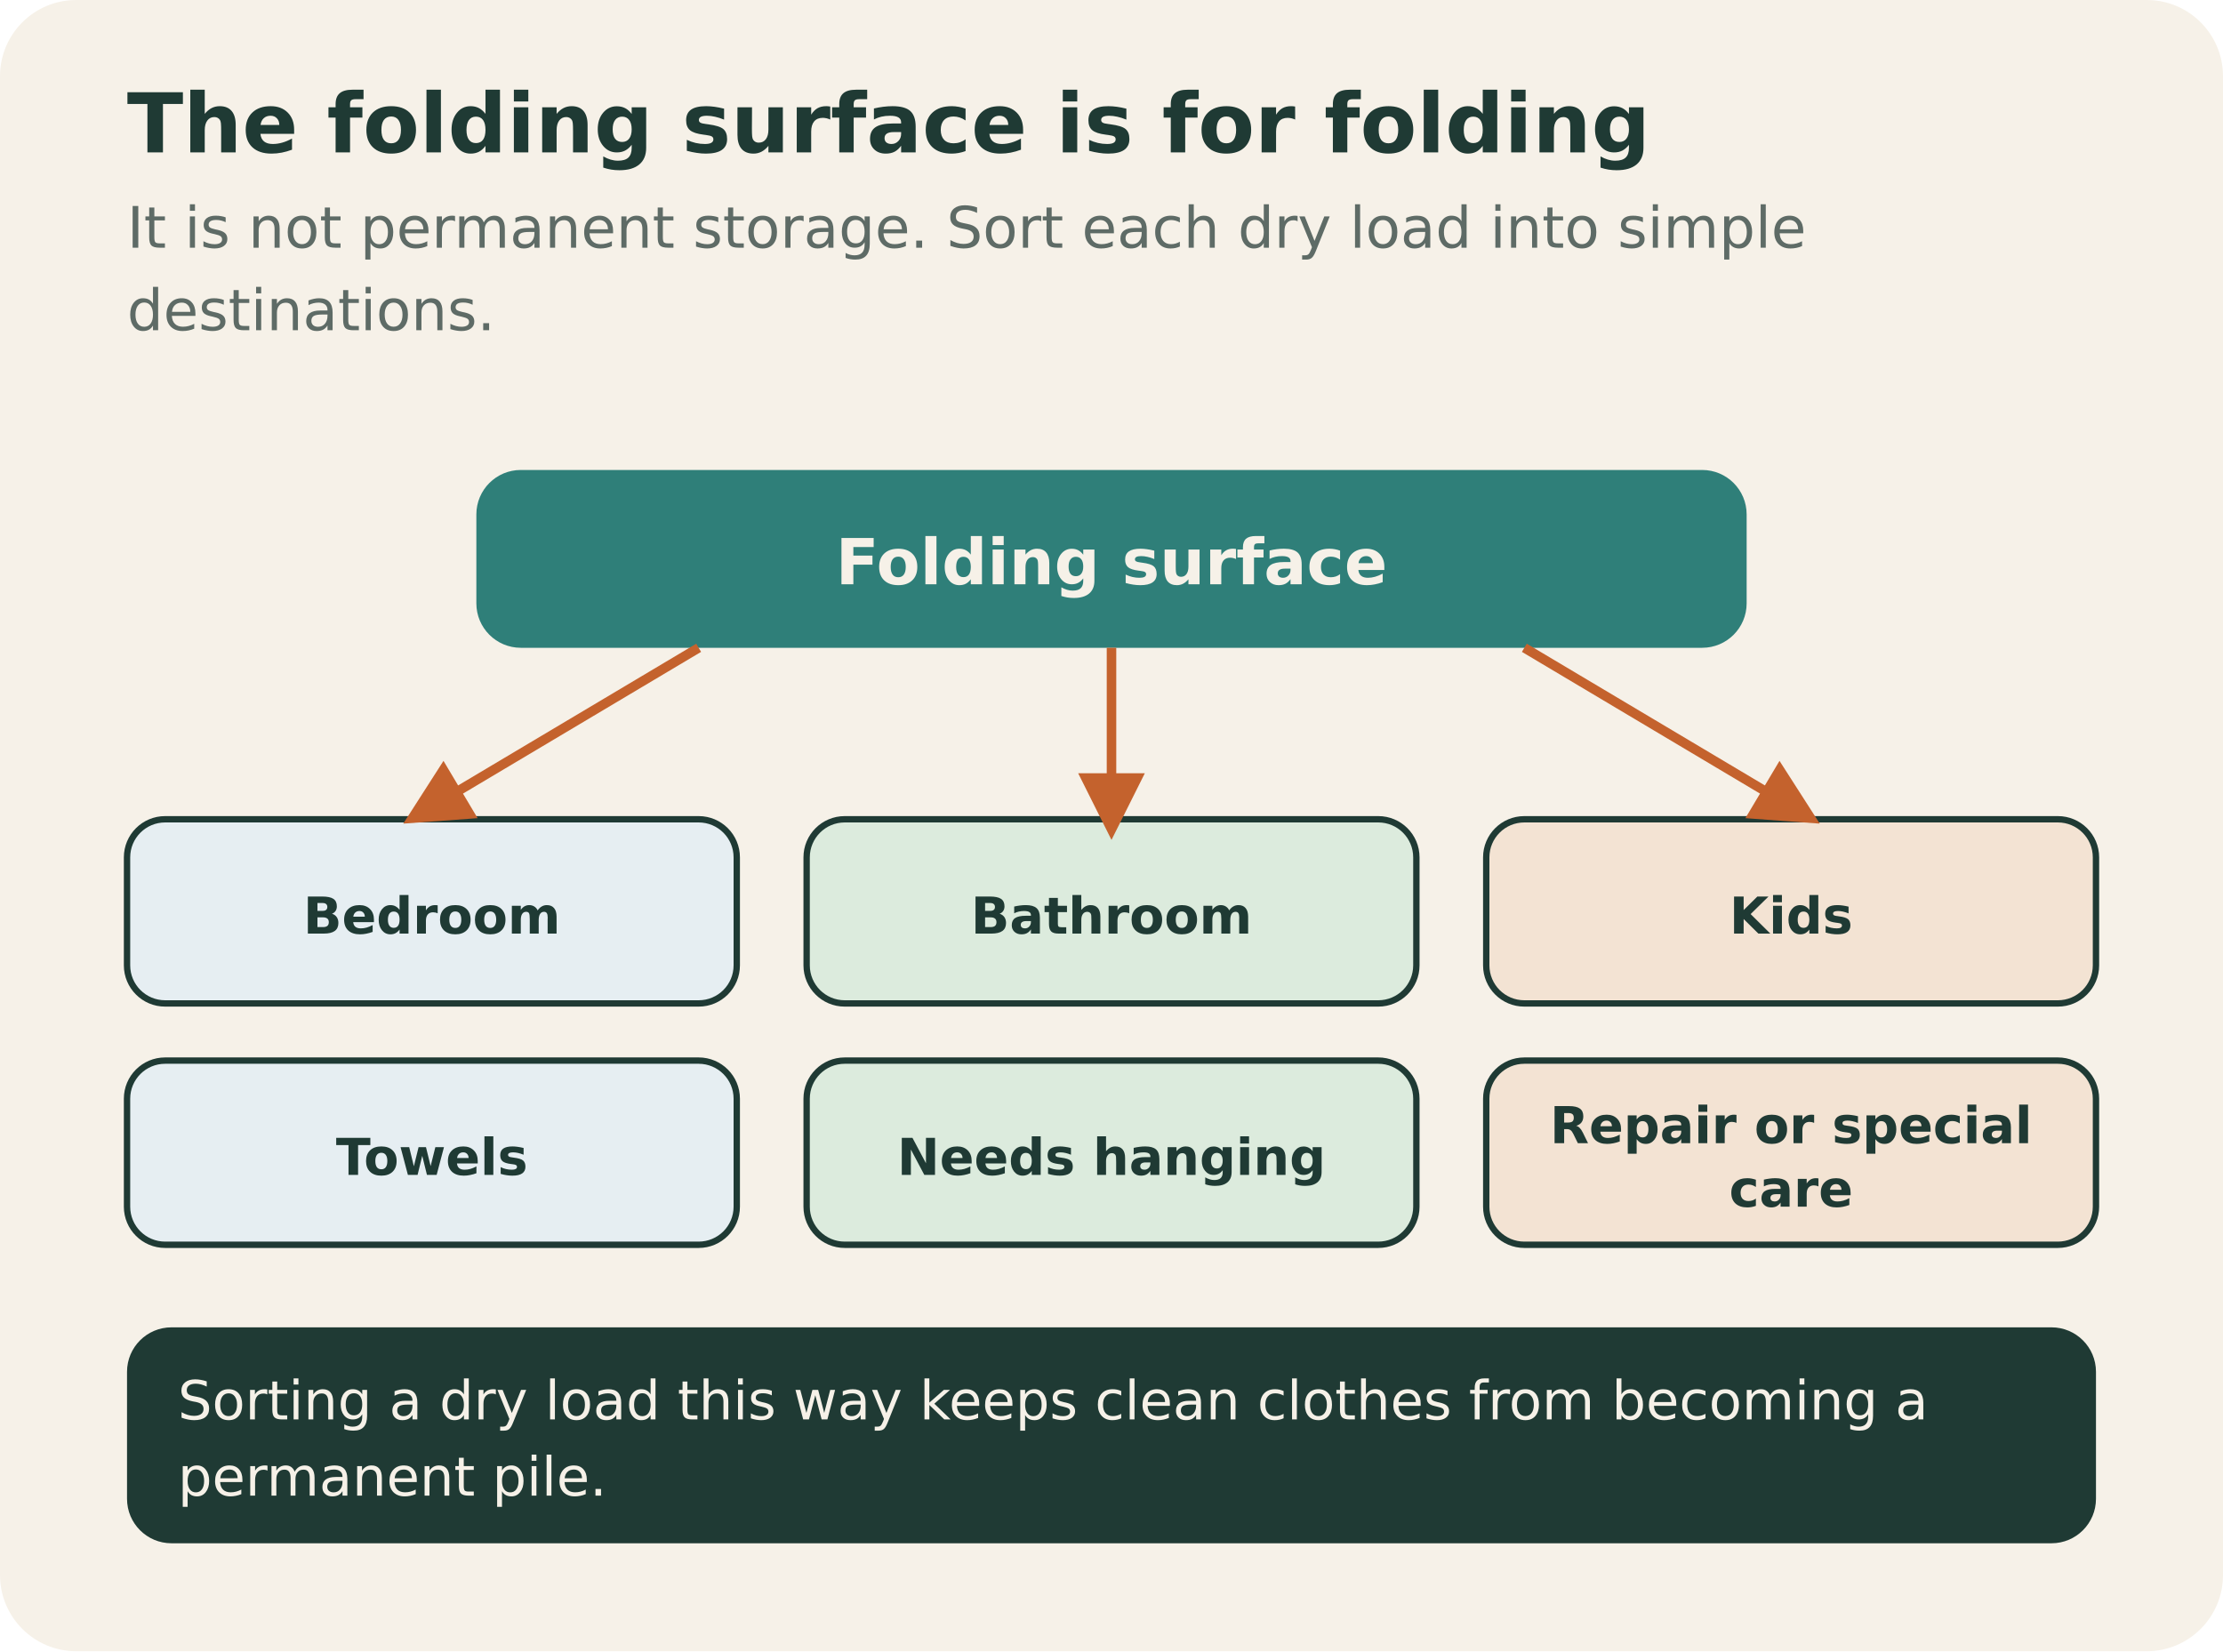
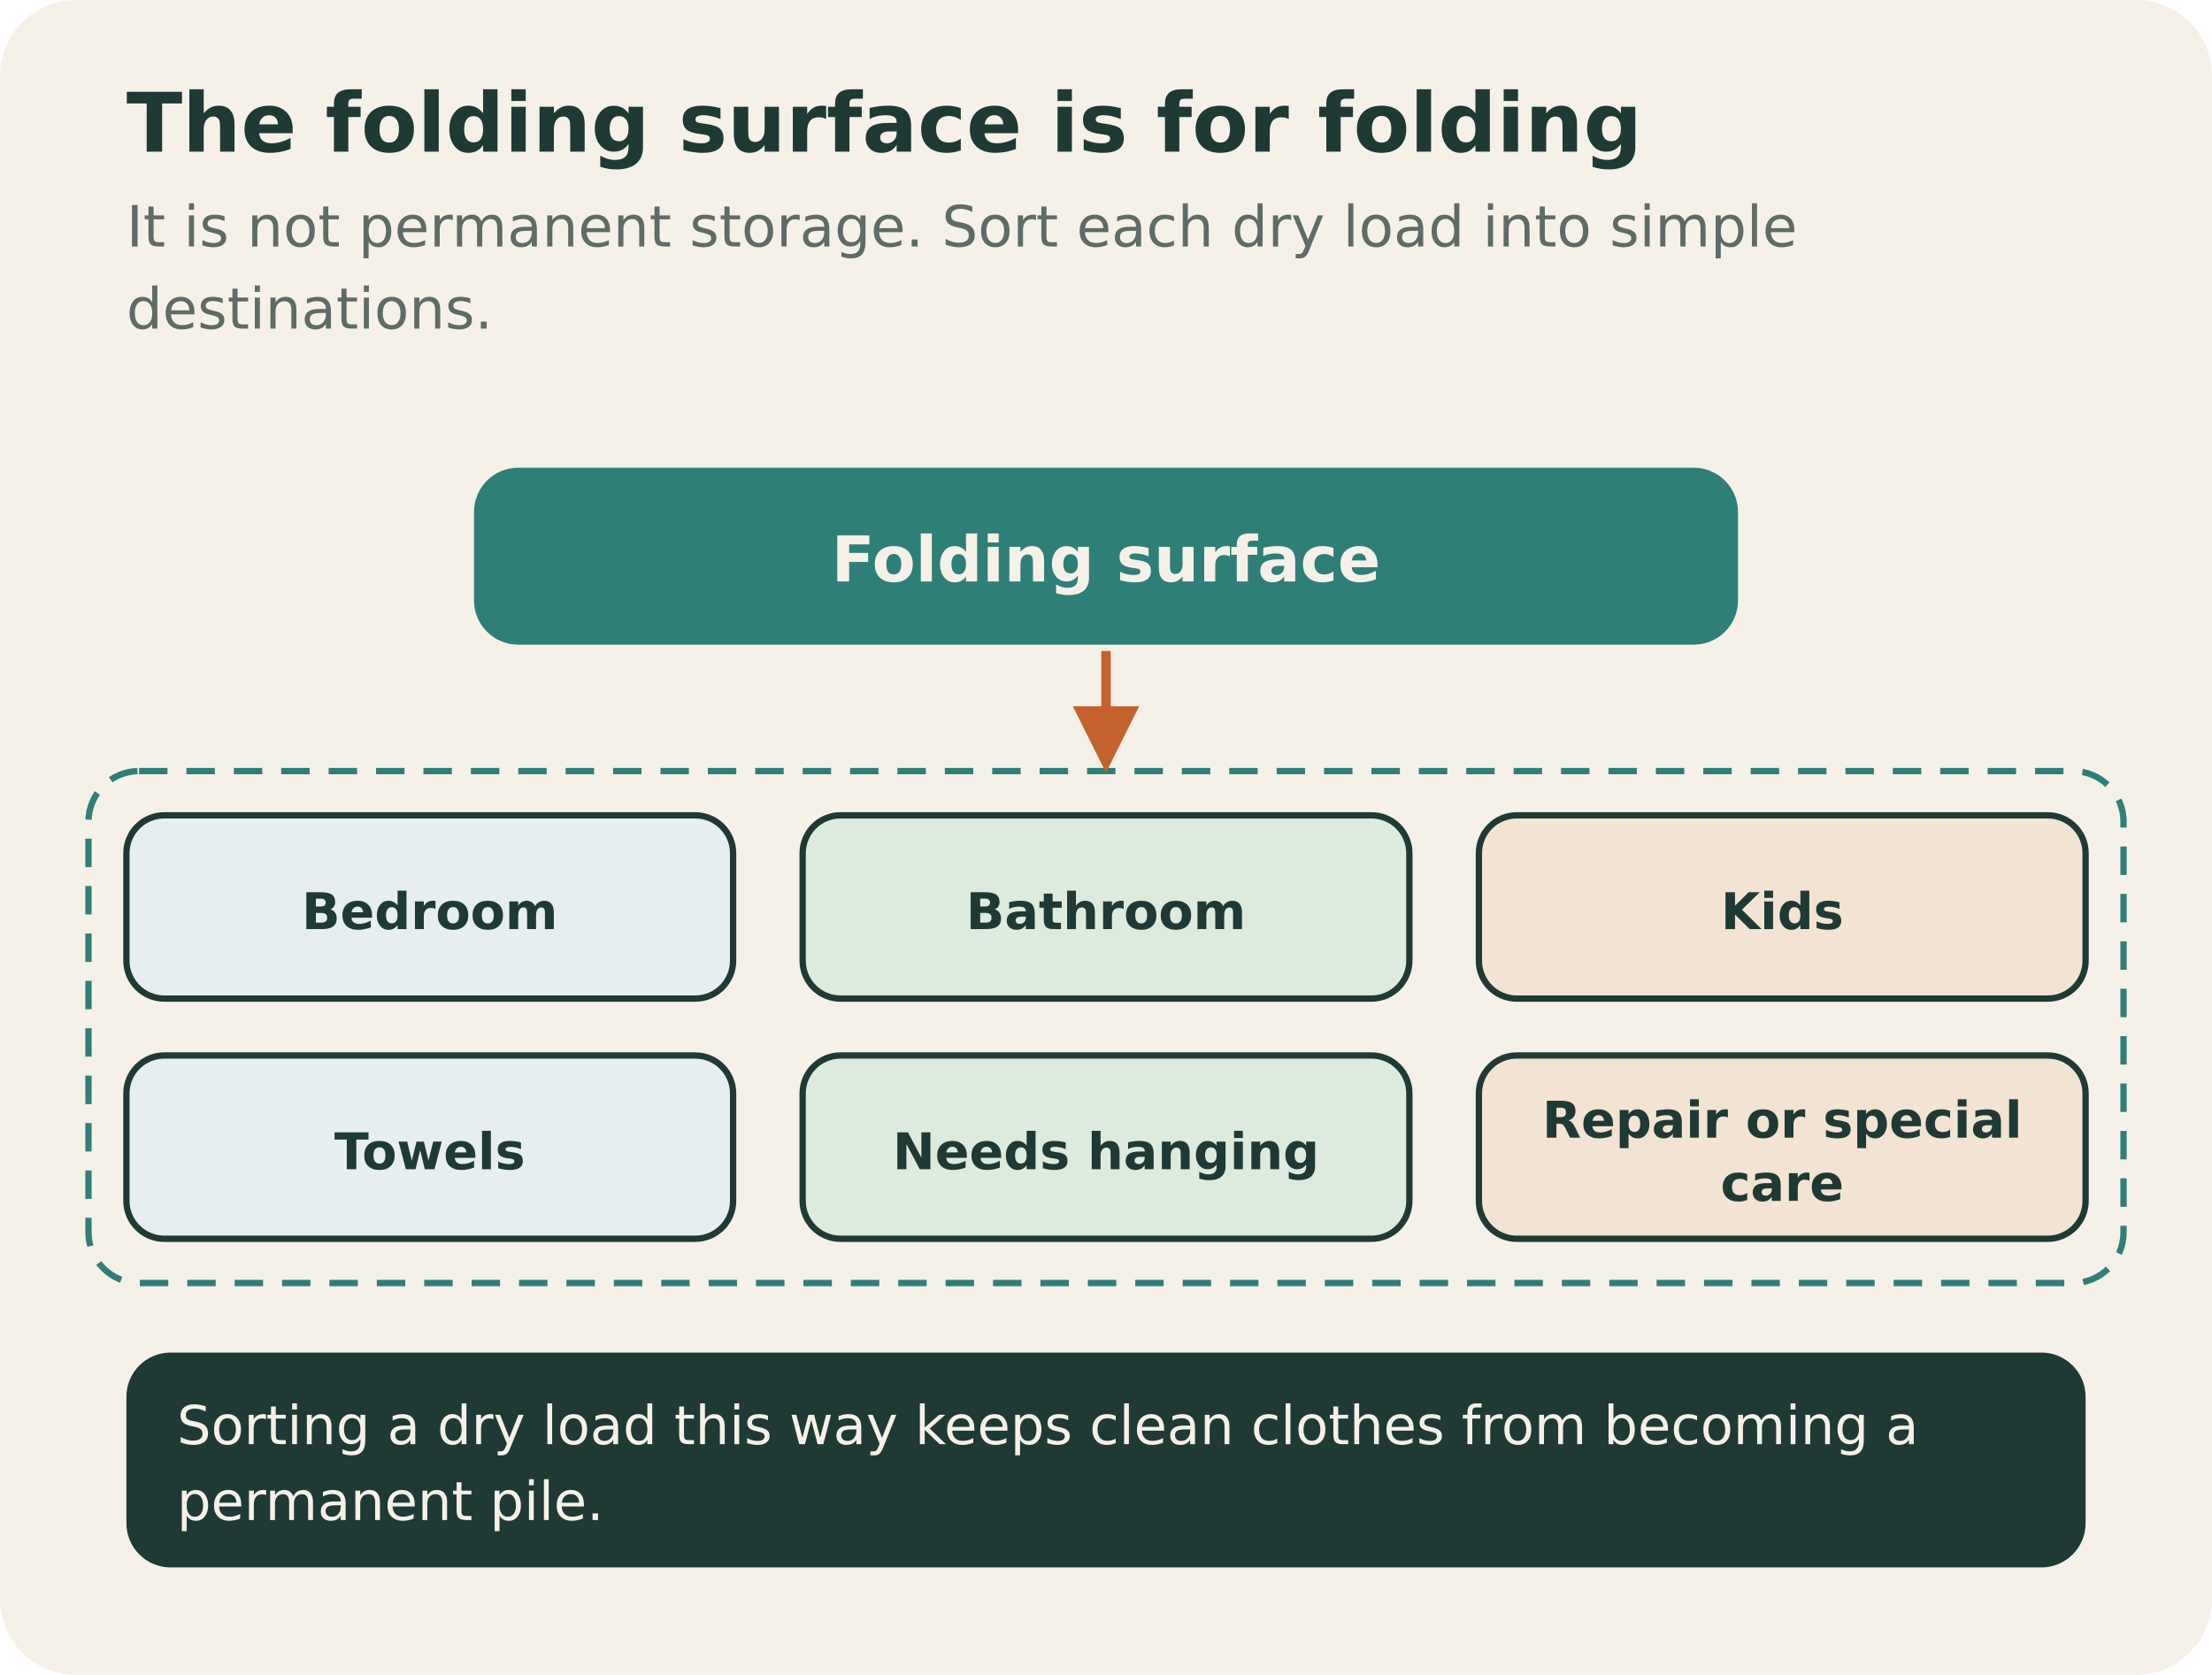
- <svg xmlns="http://www.w3.org/2000/svg" width="700" height="520" viewBox="0 0 700 520" role="img" aria-labelledby="t d">
+ <svg xmlns="http://www.w3.org/2000/svg" width="700" height="530" viewBox="0 0 700 530" role="img" aria-labelledby="t d">
  <defs>
    <marker id="ar" viewBox="0 0 10 10" refX="5" refY="5" markerWidth="7" markerHeight="7" orient="auto-start-reverse">
      <path d="M0 0L10 5L0 10z" fill="#C4622D" />
    </marker>
  </defs>
-   <rect width="700" height="520" rx="24" fill="#F6F1E8" />
+   <rect width="700" height="530" rx="24" fill="#F6F1E8" />
  <text x="40" y="48" font-family="DejaVu Sans, Helvetica, Arial, sans-serif" font-size="26" font-weight="700" fill="#1F3A34" text-anchor="start">The folding surface is for folding</text>
  <text x="40" y="78" font-family="DejaVu Sans, Helvetica, Arial, sans-serif" font-size="18" font-weight="400" fill="#5E6B66" text-anchor="start">It is not permanent storage. Sort each dry load into simple</text>
  <text x="40" y="104" font-family="DejaVu Sans, Helvetica, Arial, sans-serif" font-size="18" font-weight="400" fill="#5E6B66" text-anchor="start">destinations.</text>
  <rect x="150" y="148" width="400" height="56" rx="14" fill="#2F7F79" />
  <text x="350" y="184" font-family="DejaVu Sans, Helvetica, Arial, sans-serif" font-size="20" font-weight="700" fill="#F6F1E8" text-anchor="middle">Folding surface</text>
+   <rect x="28" y="244" width="644" height="162" rx="16" fill="none" stroke="#2F7F79" stroke-width="2" stroke-dasharray="9 6" />
  <rect x="40" y="258" width="192" height="58" rx="12" fill="#E6EEF2" stroke="#1F3A34" stroke-width="2" />
  <text x="136" y="294" font-family="DejaVu Sans, Helvetica, Arial, sans-serif" font-size="16" font-weight="700" fill="#1F3A34" text-anchor="middle">Bedroom</text>
  <rect x="254" y="258" width="192" height="58" rx="12" fill="#DCEBDD" stroke="#1F3A34" stroke-width="2" />
  <text x="350" y="294" font-family="DejaVu Sans, Helvetica, Arial, sans-serif" font-size="16" font-weight="700" fill="#1F3A34" text-anchor="middle">Bathroom</text>
  <rect x="468" y="258" width="192" height="58" rx="12" fill="#F3E3D3" stroke="#1F3A34" stroke-width="2" />
  <text x="564" y="294" font-family="DejaVu Sans, Helvetica, Arial, sans-serif" font-size="16" font-weight="700" fill="#1F3A34" text-anchor="middle">Kids</text>
  <rect x="40" y="334" width="192" height="58" rx="12" fill="#E6EEF2" stroke="#1F3A34" stroke-width="2" />
  <text x="136" y="370" font-family="DejaVu Sans, Helvetica, Arial, sans-serif" font-size="16" font-weight="700" fill="#1F3A34" text-anchor="middle">Towels</text>
  <rect x="254" y="334" width="192" height="58" rx="12" fill="#DCEBDD" stroke="#1F3A34" stroke-width="2" />
  <text x="350" y="370" font-family="DejaVu Sans, Helvetica, Arial, sans-serif" font-size="16" font-weight="700" fill="#1F3A34" text-anchor="middle">Needs hanging</text>
  <rect x="468" y="334" width="192" height="58" rx="12" fill="#F3E3D3" stroke="#1F3A34" stroke-width="2" />
  <text x="564" y="360" font-family="DejaVu Sans, Helvetica, Arial, sans-serif" font-size="16" font-weight="700" fill="#1F3A34" text-anchor="middle">Repair or special</text>
  <text x="564" y="380" font-family="DejaVu Sans, Helvetica, Arial, sans-serif" font-size="16" font-weight="700" fill="#1F3A34" text-anchor="middle">care</text>
-   <line x1="220" y1="204" x2="136" y2="254" stroke="#C4622D" stroke-width="3" marker-end="url(#ar)" />
-   <line x1="350" y1="204" x2="350" y2="254" stroke="#C4622D" stroke-width="3" marker-end="url(#ar)" />
-   <line x1="480" y1="204" x2="564" y2="254" stroke="#C4622D" stroke-width="3" marker-end="url(#ar)" />
-   <rect x="40" y="418" width="620" height="68" rx="14" fill="#1F3A34" />
-   <text x="56" y="447" font-family="DejaVu Sans, Helvetica, Arial, sans-serif" font-size="17" font-weight="400" fill="#F6F1E8" text-anchor="start">Sorting a dry load this way keeps clean clothes from becoming a</text>
-   <text x="56" y="471" font-family="DejaVu Sans, Helvetica, Arial, sans-serif" font-size="17" font-weight="400" fill="#F6F1E8" text-anchor="start">permanent pile.</text>
+   <line x1="350" y1="206" x2="350" y2="234" stroke="#C4622D" stroke-width="3" marker-end="url(#ar)" />
+   <rect x="40" y="428" width="620" height="68" rx="14" fill="#1F3A34" />
+   <text x="56" y="457" font-family="DejaVu Sans, Helvetica, Arial, sans-serif" font-size="17" font-weight="400" fill="#F6F1E8" text-anchor="start">Sorting a dry load this way keeps clean clothes from becoming a</text>
+   <text x="56" y="481" font-family="DejaVu Sans, Helvetica, Arial, sans-serif" font-size="17" font-weight="400" fill="#F6F1E8" text-anchor="start">permanent pile.</text>
</svg>
